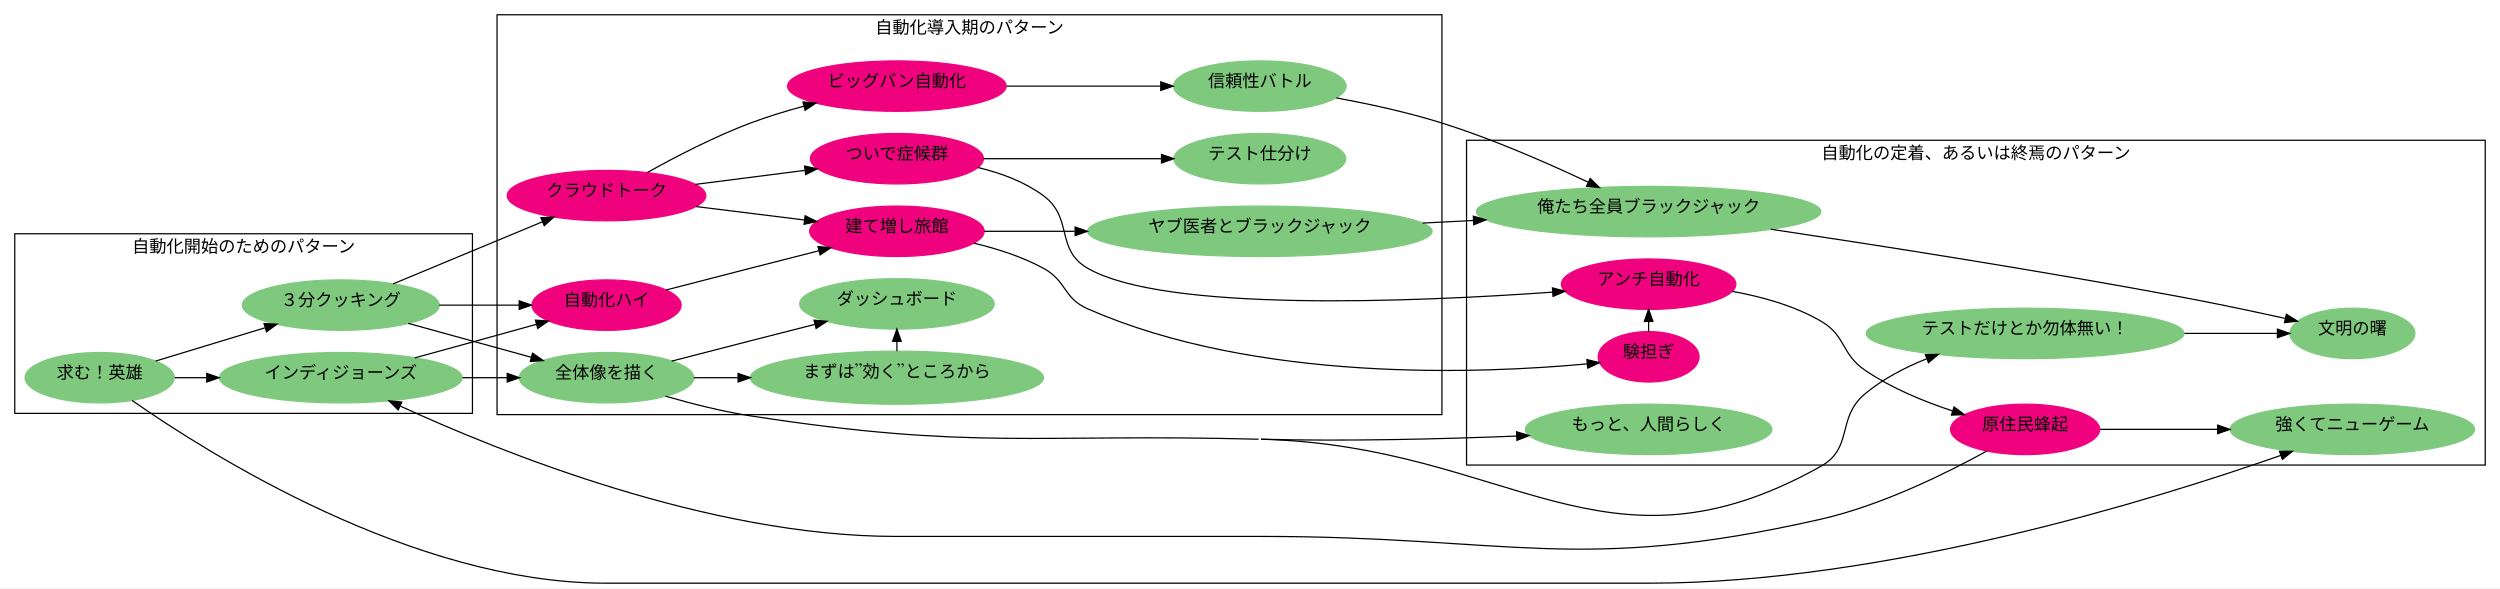
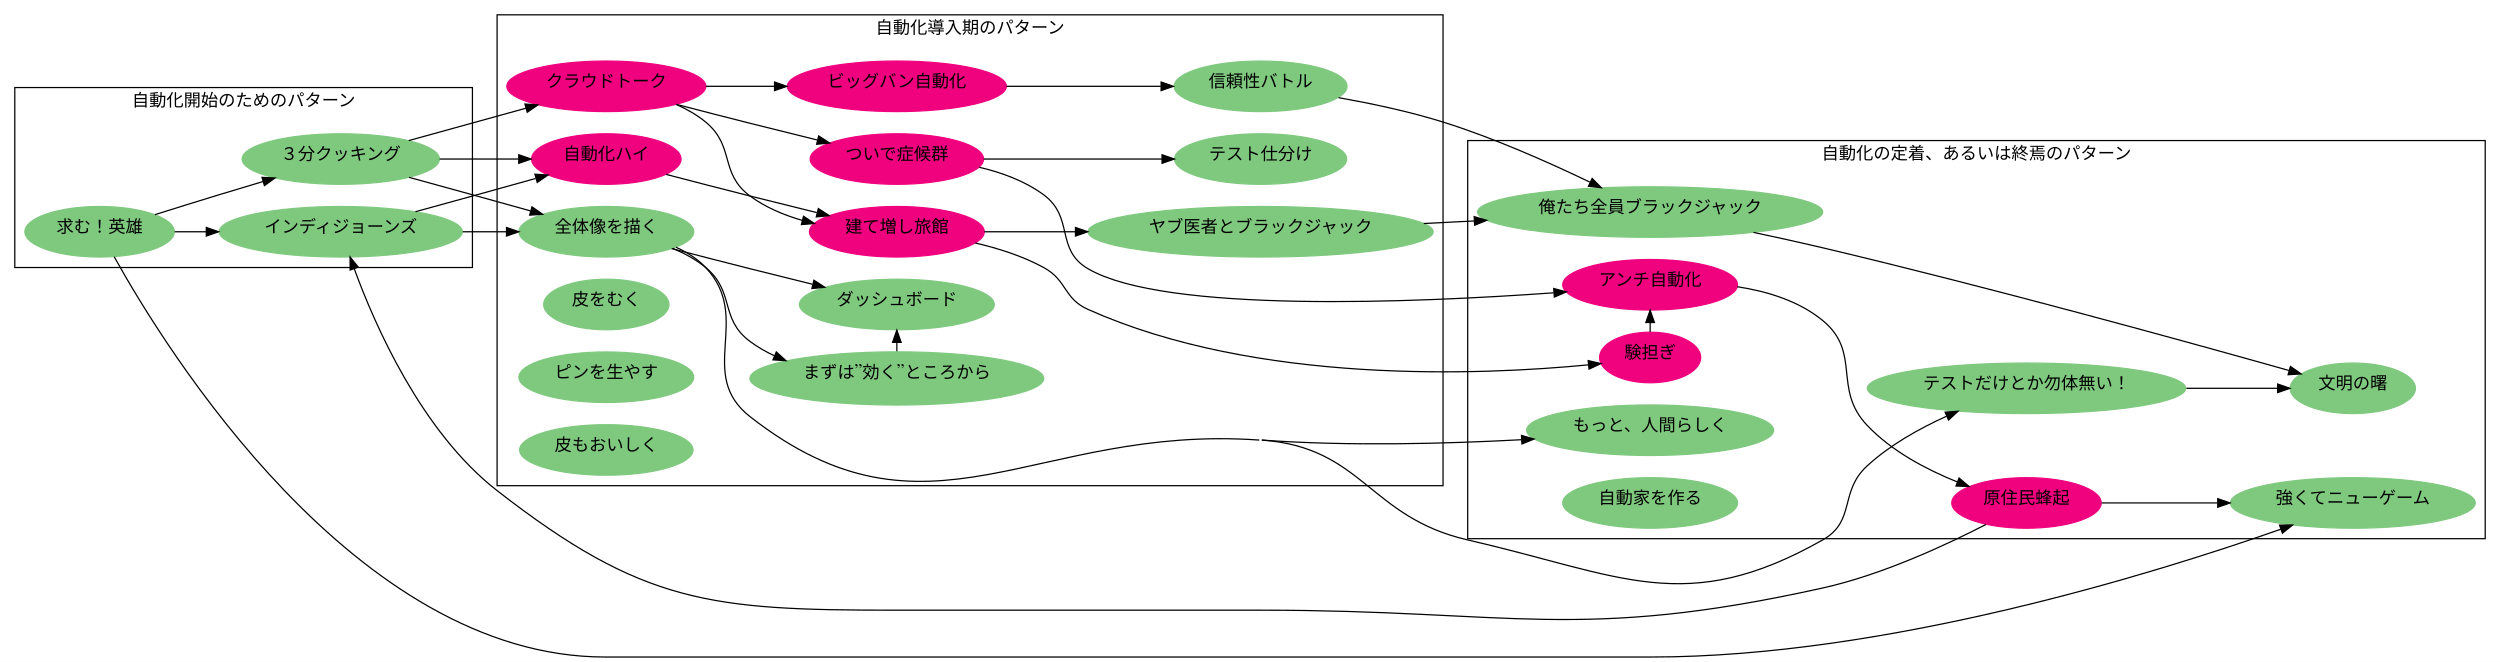
- <svg xmlns="http://www.w3.org/2000/svg" width="2032pt" height="478pt" viewBox="0.00 0.00 2032.00 478.00">
-   <g id="graph0" class="graph" transform="scale(1 1) rotate(0) translate(4 474)">
-     <polygon fill="white" stroke="none" points="-4,4 -4,-474 2028,-474 2028,4 -4,4" />
+ <svg xmlns="http://www.w3.org/2000/svg" width="2028pt" height="537pt" viewBox="0.00 0.00 2028.18 537.00">
+   <g id="graph0" class="graph" transform="scale(1 1) rotate(0) translate(4 533)">
+     <polygon fill="white" stroke="none" points="-4,4 -4,-533 2024.18,-533 2024.18,4 -4,4" />
    <g id="clust1" class="cluster">
-       <polygon fill="none" stroke="black" points="8,-138 8,-284 380,-284 380,-138 8,-138" />
-       <text text-anchor="middle" x="194" y="-268.8" font-family="Times,serif" font-size="14.00">自動化開始のためのパターン</text>
+       <polygon fill="none" stroke="black" points="8,-316 8,-462 379.273,-462 379.273,-316 8,-316" />
+       <text text-anchor="middle" x="193.636" y="-446.8" font-family="Times,serif" font-size="14.00">自動化開始のためのパターン</text>
    </g>
    <g id="clust4" class="cluster">
-       <polygon fill="none" stroke="black" points="400,-137 400,-462 1168,-462 1168,-137 400,-137" />
-       <text text-anchor="middle" x="784" y="-446.8" font-family="Times,serif" font-size="14.00">自動化導入期のパターン</text>
+       <polygon fill="none" stroke="black" points="399.273,-139 399.273,-521 1166.7,-521 1166.7,-139 399.273,-139" />
+       <text text-anchor="middle" x="782.987" y="-505.8" font-family="Times,serif" font-size="14.00">自動化導入期のパターン</text>
    </g>
    <g id="clust8" class="cluster">
-       <polygon fill="none" stroke="black" points="1188,-96 1188,-360 2016,-360 2016,-96 1188,-96" />
-       <text text-anchor="middle" x="1602" y="-344.8" font-family="Times,serif" font-size="14.00">自動化の定着、あるいは終焉のパターン</text>
+       <polygon fill="none" stroke="black" points="1186.7,-96 1186.7,-419 2012.18,-419 2012.18,-96 1186.7,-96" />
+       <text text-anchor="middle" x="1599.44" y="-403.8" font-family="Times,serif" font-size="14.00">自動化の定着、あるいは終焉のパターン</text>
    </g>
    <g id="node1" class="node">
-       <ellipse fill="#7fc97f" stroke="#7fc97f" cx="77" cy="-167" rx="60.623" ry="20.512" />
-       <text text-anchor="middle" x="77" y="-166.3" font-family="Times,serif" font-size="14.00">求む！英雄</text>
+       <ellipse fill="#7fc97f" stroke="#7fc97f" cx="76.811" cy="-345" rx="60.623" ry="20.512" />
+       <text text-anchor="middle" x="76.811" y="-344.3" font-family="Times,serif" font-size="14.00">求む！英雄</text>
    </g>
    <g id="node2" class="node">
-       <ellipse fill="#7fc97f" stroke="#7fc97f" cx="273" cy="-226" rx="80.032" ry="20.512" />
-       <text text-anchor="middle" x="273" y="-225.3" font-family="Times,serif" font-size="14.00">３分クッキング</text>
+       <ellipse fill="#7fc97f" stroke="#7fc97f" cx="272.448" cy="-404" rx="80.032" ry="20.512" />
+       <text text-anchor="middle" x="272.448" y="-403.3" font-family="Times,serif" font-size="14.00">３分クッキング</text>
    </g>
    <g id="edge1" class="edge">
-       <path fill="none" stroke="black" d="M122.508,-180.536C148.825,-188.54 182.521,-198.787 211.257,-207.527" />
-       <polygon fill="black" stroke="black" points="210.608,-210.988 221.194,-210.549 212.645,-204.29 210.608,-210.988" />
+       <path fill="none" stroke="black" d="M121.649,-358.881C137.951,-364.002 156.616,-369.817 173.622,-375 185.139,-378.51 197.437,-382.2 209.288,-385.728" />
+       <polygon fill="black" stroke="black" points="208.529,-389.154 219.112,-388.645 210.522,-382.443 208.529,-389.154" />
    </g>
    <g id="node3" class="node">
-       <ellipse fill="#7fc97f" stroke="#7fc97f" cx="273" cy="-167" rx="98.651" ry="20.512" />
-       <text text-anchor="middle" x="273" y="-166.3" font-family="Times,serif" font-size="14.00">インディジョーンズ</text>
+       <ellipse fill="#7fc97f" stroke="#7fc97f" cx="272.448" cy="-345" rx="98.651" ry="20.512" />
+       <text text-anchor="middle" x="272.448" y="-344.3" font-family="Times,serif" font-size="14.00">インディジョーンズ</text>
    </g>
    <g id="edge7" class="edge">
-       <path fill="none" stroke="black" d="M138.054,-167C146.382,-167 155.137,-167 164.016,-167" />
-       <polygon fill="black" stroke="black" points="164.078,-170.5 174.078,-167 164.078,-163.5 164.078,-170.5" />
+       <path fill="none" stroke="black" d="M137.753,-345C145.896,-345 154.448,-345 163.125,-345" />
+       <polygon fill="black" stroke="black" points="163.352,-348.5 173.352,-345 163.352,-341.5 163.352,-348.5" />
+     </g>
+     <g id="node25" class="node">
+       <ellipse fill="#7fc97f" stroke="#7fc97f" cx="1904.77" cy="-125" rx="99.338" ry="20.512" />
+       <text text-anchor="middle" x="1904.77" y="-124.3" font-family="Times,serif" font-size="14.00">強くてニューゲーム</text>
+     </g>
+     <g id="edge10" class="edge">
+       <path fill="none" stroke="black" d="M88.646,-324.707C129.761,-250.754 284.119,-0 486.883,-0 486.883,-0 486.883,-0 1335.71,-0 1526.47,-0 1745.02,-68.065 1846.47,-103.742" />
+       <polygon fill="black" stroke="black" points="1845.32,-107.049 1855.92,-107.091 1847.66,-100.451 1845.32,-107.049" />
+     </g>
+     <g id="node4" class="node">
+       <ellipse fill="#7fc97f" stroke="#7fc97f" cx="487.883" cy="-345" rx="70.922" ry="20.512" />
+       <text text-anchor="middle" x="487.883" y="-344.3" font-family="Times,serif" font-size="14.00">全体像を描く</text>
+     </g>
+     <g id="edge11" class="edge">
+       <path fill="none" stroke="black" d="M327.84,-389.144C344.362,-384.618 362.564,-379.618 379.273,-375 394.531,-370.783 410.998,-366.205 426.353,-361.925" />
+       <polygon fill="black" stroke="black" points="427.567,-365.22 436.259,-359.163 425.686,-358.478 427.567,-365.22" />
+     </g>
+     <g id="node6" class="node">
+       <ellipse fill="#f0027f" stroke="#f0027f" cx="487.883" cy="-463" rx="80.721" ry="20.512" />
+       <text text-anchor="middle" x="487.883" y="-462.3" font-family="Times,serif" font-size="14.00">クラウドトーク</text>
+     </g>
+     <g id="edge2" class="edge">
+       <path fill="none" stroke="black" d="M327.582,-418.964C356.557,-426.974 392.426,-436.889 422.787,-445.282" />
+       <polygon fill="black" stroke="black" points="421.864,-448.658 432.435,-447.949 423.729,-441.911 421.864,-448.658" />
+     </g>
+     <g id="node7" class="node">
+       <ellipse fill="#f0027f" stroke="#f0027f" cx="487.883" cy="-404" rx="60.623" ry="20.512" />
+       <text text-anchor="middle" x="487.883" y="-403.3" font-family="Times,serif" font-size="14.00">自動化ハイ</text>
+     </g>
+     <g id="edge12" class="edge">
+       <path fill="none" stroke="black" d="M352.62,-404C373.628,-404 396.165,-404 416.66,-404" />
+       <polygon fill="black" stroke="black" points="416.856,-407.5 426.856,-404 416.856,-400.5 416.856,-407.5" />
+     </g>
+     <g id="edge8" class="edge">
+       <path fill="none" stroke="black" d="M371.42,-345C383.286,-345 395.298,-345 406.862,-345" />
+       <polygon fill="black" stroke="black" points="406.895,-348.5 416.895,-345 406.895,-341.5 406.895,-348.5" />
+     </g>
+     <g id="edge13" class="edge">
+       <path fill="none" stroke="black" d="M333.066,-361.288C348.146,-365.422 364.308,-369.864 379.273,-374 395.915,-378.6 413.995,-383.629 430.502,-388.231" />
+       <polygon fill="black" stroke="black" points="429.976,-391.718 440.549,-391.035 431.857,-384.976 429.976,-391.718" />
+     </g>
+     <g id="node5" class="node">
+       <ellipse fill="#7fc97f" stroke="#7fc97f" cx="723.59" cy="-286" rx="79.052" ry="20.512" />
+       <text text-anchor="middle" x="723.59" y="-285.3" font-family="Times,serif" font-size="14.00">ダッシュボード</text>
+     </g>
+     <g id="edge14" class="edge">
+       <path fill="none" stroke="black" d="M540.929,-331.34C560.805,-326.164 583.685,-320.254 604.493,-315 620.851,-310.869 638.504,-306.492 655.05,-302.424" />
+       <polygon fill="black" stroke="black" points="656.31,-305.718 665.188,-299.936 654.642,-298.92 656.31,-305.718" />
+     </g>
+     <g id="node11" class="node">
+       <ellipse fill="#7fc97f" stroke="#7fc97f" cx="723.59" cy="-226" rx="119.193" ry="21.588" />
+       <text text-anchor="middle" x="723.59" y="-226.21" font-family="Times,serif" font-size="14.00">まずは”効く”ところから</text>
+     </g>
+     <g id="edge9" class="edge">
+       <path fill="none" stroke="black" d="M541.728,-331.525C551.272,-327.544 560.664,-322.46 568.493,-316 592.481,-296.208 579.541,-274.561 604.493,-256 610.503,-251.53 617.109,-247.722 624.032,-244.479" />
+       <polygon fill="black" stroke="black" points="625.806,-247.529 633.642,-240.398 623.07,-241.085 625.806,-247.529" />
+     </g>
+     <g id="node20" class="node">
+       <ellipse fill="#7fc97f" stroke="#7fc97f" cx="1334.71" cy="-184" rx="100.224" ry="20.512" />
+       <text text-anchor="middle" x="1334.71" y="-183.3" font-family="Times,serif" font-size="14.00">もっと、人間らしく</text>
+     </g>
+     <g id="edge15" class="edge">
+       <path fill="none" stroke="black" d="M1019.69,-176C1089.89,-170.917 1169.12,-172.993 1230.44,-176.301" />
+       <polygon fill="black" stroke="black" points="1230.33,-179.8 1240.51,-176.864 1230.72,-172.811 1230.33,-179.8" />
    </g>
    <g id="node22" class="node">
-       <ellipse fill="#7fc97f" stroke="#7fc97f" cx="1908" cy="-125" rx="99.338" ry="20.512" />
-       <text text-anchor="middle" x="1908" y="-124.3" font-family="Times,serif" font-size="14.00">強くてニューゲーム</text>
-     </g>
-     <g id="edge10" class="edge">
-       <path fill="none" stroke="black" d="M103.381,-148.49C165.589,-105.01 331.977,-0 488,-0 488,-0 488,-0 1337,-0 1528.63,-0 1748.25,-68.24 1849.89,-103.879" />
-       <polygon fill="black" stroke="black" points="1848.76,-107.191 1859.36,-107.223 1851.09,-100.591 1848.76,-107.191" />
-     </g>
-     <g id="node4" class="node">
-       <ellipse fill="#7fc97f" stroke="#7fc97f" cx="489" cy="-167" rx="70.922" ry="20.512" />
-       <text text-anchor="middle" x="489" y="-166.3" font-family="Times,serif" font-size="14.00">全体像を描く</text>
-     </g>
-     <g id="edge11" class="edge">
-       <path fill="none" stroke="black" d="M327.725,-211.188C358.113,-202.81 396.197,-192.31 427.616,-183.648" />
-       <polygon fill="black" stroke="black" points="428.854,-186.937 437.564,-180.905 426.994,-180.189 428.854,-186.937" />
-     </g>
-     <g id="node6" class="node">
-       <ellipse fill="#f0027f" stroke="#f0027f" cx="489" cy="-315" rx="80.721" ry="20.512" />
-       <text text-anchor="middle" x="489" y="-314.3" font-family="Times,serif" font-size="14.00">クラウドトーク</text>
-     </g>
-     <g id="edge2" class="edge">
-       <path fill="none" stroke="black" d="M315.515,-243.266C350.104,-257.651 399.527,-278.205 436.609,-293.627" />
-       <polygon fill="black" stroke="black" points="435.658,-297.022 446.236,-297.631 438.346,-290.559 435.658,-297.022" />
-     </g>
-     <g id="node7" class="node">
-       <ellipse fill="#f0027f" stroke="#f0027f" cx="489" cy="-226" rx="60.623" ry="20.512" />
-       <text text-anchor="middle" x="489" y="-225.3" font-family="Times,serif" font-size="14.00">自動化ハイ</text>
-     </g>
-     <g id="edge12" class="edge">
-       <path fill="none" stroke="black" d="M353.078,-226C374.36,-226 397.228,-226 417.979,-226" />
-       <polygon fill="black" stroke="black" points="417.98,-229.5 427.98,-226 417.98,-222.5 417.98,-229.5" />
-     </g>
-     <g id="edge8" class="edge">
-       <path fill="none" stroke="black" d="M371.919,-167C384.006,-167 396.249,-167 408.025,-167" />
-       <polygon fill="black" stroke="black" points="408.237,-170.5 418.237,-167 408.237,-163.5 408.237,-170.5" />
-     </g>
-     <g id="edge13" class="edge">
-       <path fill="none" stroke="black" d="M333.16,-183.141C348.423,-187.318 364.826,-191.817 380,-196 396.937,-200.669 415.36,-205.776 432.114,-210.431" />
-       <polygon fill="black" stroke="black" points="431.19,-213.807 441.762,-213.114 433.065,-207.063 431.19,-213.807" />
-     </g>
-     <g id="node5" class="node">
-       <ellipse fill="#7fc97f" stroke="#7fc97f" cx="725" cy="-227" rx="79.052" ry="20.512" />
-       <text text-anchor="middle" x="725" y="-226.3" font-family="Times,serif" font-size="14.00">ダッシュボード</text>
-     </g>
-     <g id="edge14" class="edge">
-       <path fill="none" stroke="black" d="M541.958,-180.486C561.971,-185.668 585.044,-191.626 606,-197 622.945,-201.345 641.266,-206.016 658.302,-210.348" />
-       <polygon fill="black" stroke="black" points="657.61,-213.784 668.164,-212.855 659.335,-206.999 657.61,-213.784" />
-     </g>
-     <g id="node11" class="node">
-       <ellipse fill="#7fc97f" stroke="#7fc97f" cx="725" cy="-167" rx="119.193" ry="21.588" />
-       <text text-anchor="middle" x="725" y="-167.21" font-family="Times,serif" font-size="14.00">まずは”効く”ところから</text>
-     </g>
-     <g id="edge9" class="edge">
-       <path fill="none" stroke="black" d="M559.891,-167C571.254,-167 583.328,-167 595.571,-167" />
-       <polygon fill="black" stroke="black" points="595.883,-170.5 605.883,-167 595.883,-163.5 595.883,-170.5" />
+       <ellipse fill="#7fc97f" stroke="#7fc97f" cx="1640.03" cy="-218" rx="129.132" ry="20.512" />
+       <text text-anchor="middle" x="1640.03" y="-217.3" font-family="Times,serif" font-size="14.00">テストだけとか勿体無い！</text>
+     </g>
+     <g id="edge16" class="edge">
+       <path fill="none" stroke="black" d="M1019.69,-176C1101.97,-170.043 1106.3,-113.469 1186.7,-95 1311.46,-66.342 1363.32,-31.931 1474.71,-95 1501.78,-110.322 1487.82,-133.953 1510.71,-155 1529.18,-171.974 1553.06,-185.365 1575.21,-195.356" />
+       <polygon fill="black" stroke="black" points="1574.01,-198.65 1584.57,-199.43 1576.8,-192.231 1574.01,-198.65" />
+       <path fill="none" stroke="black" d="M544.349,-332.469C553.323,-328.419 561.838,-323.068 568.493,-316 606.956,-275.151 560.299,-229.568 604.493,-195 749.297,-81.737 834.314,-188.991 1017.69,-176" />
+     </g>
+     <g id="node8" class="node">
+       <ellipse fill="#f0027f" stroke="#f0027f" cx="723.59" cy="-463" rx="88.852" ry="20.512" />
+       <text text-anchor="middle" x="723.59" y="-462.3" font-family="Times,serif" font-size="14.00">ビッグバン自動化</text>
+     </g>
+     <g id="edge18" class="edge">
+       <path fill="none" stroke="black" d="M568.658,-463C586.509,-463 605.649,-463 624.156,-463" />
+       <polygon fill="black" stroke="black" points="624.36,-466.5 634.36,-463 624.36,-459.5 624.36,-466.5" />
+     </g>
+     <g id="node9" class="node">
+       <ellipse fill="#f0027f" stroke="#f0027f" cx="723.59" cy="-404" rx="70.328" ry="20.512" />
+       <text text-anchor="middle" x="723.59" y="-403.3" font-family="Times,serif" font-size="14.00">ついで症候群</text>
+     </g>
+     <g id="edge19" class="edge">
+       <path fill="none" stroke="black" d="M544.708,-448.356C563.67,-443.424 584.991,-437.924 604.493,-433 622.118,-428.55 641.246,-423.812 658.873,-419.485" />
+       <polygon fill="black" stroke="black" points="660.175,-422.769 669.055,-416.989 658.509,-415.97 660.175,-422.769" />
+     </g>
+     <g id="node10" class="node">
+       <ellipse fill="#f0027f" stroke="#f0027f" cx="723.59" cy="-345" rx="70.922" ry="20.512" />
+       <text text-anchor="middle" x="723.59" y="-344.3" font-family="Times,serif" font-size="14.00">建て増し旅館</text>
+     </g>
+     <g id="edge3" class="edge">
+       <path fill="none" stroke="black" d="M544.627,-448.279C553.162,-444.498 561.459,-439.804 568.493,-434 592.481,-414.208 579.468,-392.462 604.493,-374 616.897,-364.85 631.831,-358.56 646.843,-354.243" />
+       <polygon fill="black" stroke="black" points="647.896,-357.586 656.693,-351.681 646.134,-350.811 647.896,-357.586" />
+     </g>
+     <g id="edge20" class="edge">
+       <path fill="none" stroke="black" d="M536.377,-391.526C557.255,-386.081 582.076,-379.661 604.493,-374 622.032,-369.571 641.06,-364.858 658.616,-360.548" />
+       <polygon fill="black" stroke="black" points="659.88,-363.841 668.76,-358.061 658.214,-357.043 659.88,-363.841" />
+     </g>
+     <g id="node13" class="node">
+       <ellipse fill="#7fc97f" stroke="#7fc97f" cx="1018.69" cy="-463" rx="70.13" ry="20.512" />
+       <text text-anchor="middle" x="1018.69" y="-462.3" font-family="Times,serif" font-size="14.00">信頼性バトル</text>
+     </g>
+     <g id="edge22" class="edge">
+       <path fill="none" stroke="black" d="M812.53,-463C852.312,-463 898.992,-463 937.767,-463" />
+       <polygon fill="black" stroke="black" points="937.962,-466.5 947.962,-463 937.962,-459.5 937.962,-466.5" />
+     </g>
+     <g id="node12" class="node">
+       <ellipse fill="#7fc97f" stroke="#7fc97f" cx="1018.69" cy="-404" rx="69.838" ry="20.512" />
+       <text text-anchor="middle" x="1018.69" y="-403.3" font-family="Times,serif" font-size="14.00">テスト仕分け</text>
+     </g>
+     <g id="edge25" class="edge">
+       <path fill="none" stroke="black" d="M794.051,-404C837.489,-404 893.558,-404 938.689,-404" />
+       <polygon fill="black" stroke="black" points="938.73,-407.5 948.73,-404 938.73,-400.5 938.73,-407.5" />
+     </g>
+     <g id="node18" class="node">
+       <ellipse fill="#f0027f" stroke="#f0027f" cx="1334.71" cy="-302" rx="70.922" ry="20.512" />
+       <text text-anchor="middle" x="1334.71" y="-301.3" font-family="Times,serif" font-size="14.00">アンチ自動化</text>
+     </g>
+     <g id="edge24" class="edge">
+       <path fill="none" stroke="black" d="M790.486,-397.319C808.685,-393.058 827.566,-386.154 842.686,-375 867.712,-356.538 851.846,-330.707 878.686,-315 940.612,-278.76 1143.62,-287.39 1256.41,-295.47" />
+       <polygon fill="black" stroke="black" points="1256.47,-298.984 1266.7,-296.223 1256.98,-292.002 1256.47,-298.984" />
+     </g>
+     <g id="node14" class="node">
+       <ellipse fill="#7fc97f" stroke="#7fc97f" cx="1018.69" cy="-345" rx="140.014" ry="20.512" />
+       <text text-anchor="middle" x="1018.69" y="-344.3" font-family="Times,serif" font-size="14.00">ヤブ医者とブラックジャック</text>
+     </g>
+     <g id="edge4" class="edge">
+       <path fill="none" stroke="black" d="M794.423,-345C816.77,-345 842.432,-345 868.215,-345" />
+       <polygon fill="black" stroke="black" points="868.482,-348.5 878.482,-345 868.482,-341.5 868.482,-348.5" />
+     </g>
+     <g id="node23" class="node">
+       <ellipse fill="#f0027f" stroke="#f0027f" cx="1334.71" cy="-243" rx="41.024" ry="20.512" />
+       <text text-anchor="middle" x="1334.71" y="-242.3" font-family="Times,serif" font-size="14.00">験担ぎ</text>
+     </g>
+     <g id="edge21" class="edge">
+       <path fill="none" stroke="black" d="M787.197,-335.913C805.798,-331.581 825.722,-325.241 842.686,-316 862.012,-305.472 858.601,-290.997 878.686,-282 1015.49,-220.716 1198.41,-228.681 1284.71,-237.035" />
+       <polygon fill="black" stroke="black" points="1284.44,-240.526 1294.75,-238.052 1285.15,-233.562 1284.44,-240.526" />
+     </g>
+     <g id="edge17" class="edge">
+       <path fill="none" stroke="black" d="M723.59,-248.031C723.59,-250.361 723.59,-252.691 723.59,-255.021" />
+       <polygon fill="black" stroke="black" points="720.09,-255.236 723.59,-265.236 727.09,-255.236 720.09,-255.236" />
+     </g>
+     <g id="node21" class="node">
+       <ellipse fill="#7fc97f" stroke="#7fc97f" cx="1334.71" cy="-361" rx="140.014" ry="20.512" />
+       <text text-anchor="middle" x="1334.71" y="-360.3" font-family="Times,serif" font-size="14.00">俺たち全員ブラックジャック</text>
+     </g>
+     <g id="edge23" class="edge">
+       <path fill="none" stroke="black" d="M1081.95,-453.804C1108.41,-449.107 1139.39,-442.55 1166.7,-434 1208.06,-421.049 1252.98,-401.058 1285.8,-385.268" />
+       <polygon fill="black" stroke="black" points="1287.68,-388.243 1295.15,-380.725 1284.63,-381.946 1287.68,-388.243" />
+     </g>
+     <g id="edge5" class="edge">
+       <path fill="none" stroke="black" d="M1151.04,-351.693C1164.5,-352.379 1178.22,-353.078 1191.79,-353.769" />
+       <polygon fill="black" stroke="black" points="1191.96,-357.282 1202.13,-354.296 1192.32,-350.291 1191.96,-357.282" />
+     </g>
+     <g id="node15" class="node">
+       <ellipse fill="#7fc97f" stroke="#7fc97f" cx="487.883" cy="-286" rx="50.824" ry="20.512" />
+       <text text-anchor="middle" x="487.883" y="-285.3" font-family="Times,serif" font-size="14.00">皮をむく</text>
+     </g>
+     <g id="node16" class="node">
+       <ellipse fill="#7fc97f" stroke="#7fc97f" cx="487.883" cy="-227" rx="70.922" ry="20.512" />
+       <text text-anchor="middle" x="487.883" y="-226.3" font-family="Times,serif" font-size="14.00">ピンを生やす</text>
    </g>
    <g id="node17" class="node">
-       <ellipse fill="#7fc97f" stroke="#7fc97f" cx="1336" cy="-125" rx="100.224" ry="20.512" />
-       <text text-anchor="middle" x="1336" y="-124.3" font-family="Times,serif" font-size="14.00">もっと、人間らしく</text>
-     </g>
-     <g id="edge15" class="edge">
-       <path fill="none" stroke="black" d="M1021,-117C1090.2,-115.195 1167.97,-117.146 1228.8,-119.573" />
-       <polygon fill="black" stroke="black" points="1228.67,-123.071 1238.8,-119.983 1228.95,-116.076 1228.67,-123.071" />
+       <ellipse fill="#7fc97f" stroke="#7fc97f" cx="487.883" cy="-168" rx="70.328" ry="20.512" />
+       <text text-anchor="middle" x="487.883" y="-167.3" font-family="Times,serif" font-size="14.00">皮もおいしく</text>
+     </g>
+     <g id="node24" class="node">
+       <ellipse fill="#f0027f" stroke="#f0027f" cx="1640.03" cy="-125" rx="60.623" ry="20.512" />
+       <text text-anchor="middle" x="1640.03" y="-124.3" font-family="Times,serif" font-size="14.00">原住民蜂起</text>
+     </g>
+     <g id="edge29" class="edge">
+       <path fill="none" stroke="black" d="M1405.36,-300.422C1429.53,-296.736 1455.38,-288.888 1474.71,-273 1506.41,-246.951 1482.52,-217.808 1510.71,-188 1530.6,-166.975 1558.99,-152.033 1584.01,-141.994" />
+       <polygon fill="black" stroke="black" points="1585.33,-145.237 1593.41,-138.385 1582.82,-138.702 1585.33,-145.237" />
    </g>
    <g id="node19" class="node">
-       <ellipse fill="#7fc97f" stroke="#7fc97f" cx="1642" cy="-203" rx="129.132" ry="20.512" />
-       <text text-anchor="middle" x="1642" y="-202.3" font-family="Times,serif" font-size="14.00">テストだけとか勿体無い！</text>
-     </g>
-     <g id="edge16" class="edge">
-       <path fill="none" stroke="black" d="M1021,-117C1223.39,-111.72 1299.45,4.095 1476,-95 1502.79,-110.035 1488.37,-134.376 1512,-154 1526.46,-166.009 1544.18,-175.26 1561.8,-182.315" />
-       <polygon fill="black" stroke="black" points="1560.96,-185.741 1571.55,-186.012 1563.44,-179.196 1560.96,-185.741" />
-       <path fill="none" stroke="black" d="M536.918,-151.999C557.84,-145.951 582.928,-139.571 606,-136 787.588,-107.895 835.313,-121.792 1019,-117" />
-     </g>
-     <g id="node8" class="node">
-       <ellipse fill="#f0027f" stroke="#f0027f" cx="725" cy="-404" rx="88.852" ry="20.512" />
-       <text text-anchor="middle" x="725" y="-403.3" font-family="Times,serif" font-size="14.00">ビッグバン自動化</text>
-     </g>
-     <g id="edge18" class="edge">
-       <path fill="none" stroke="black" d="M522.122,-333.779C544.932,-346.5 576.605,-362.944 606,-374 619.744,-379.169 634.718,-383.742 649.243,-387.662" />
-       <polygon fill="black" stroke="black" points="648.645,-391.123 659.206,-390.27 650.418,-384.351 648.645,-391.123" />
-     </g>
-     <g id="node9" class="node">
-       <ellipse fill="#f0027f" stroke="#f0027f" cx="725" cy="-345" rx="70.328" ry="20.512" />
-       <text text-anchor="middle" x="725" y="-344.3" font-family="Times,serif" font-size="14.00">ついで症候群</text>
-     </g>
-     <g id="edge19" class="edge">
-       <path fill="none" stroke="black" d="M561.161,-324.123C589.303,-327.731 621.648,-331.878 650.057,-335.52" />
-       <polygon fill="black" stroke="black" points="649.967,-339.037 660.331,-336.837 650.857,-332.094 649.967,-339.037" />
-     </g>
-     <g id="node10" class="node">
-       <ellipse fill="#f0027f" stroke="#f0027f" cx="725" cy="-286" rx="70.922" ry="20.512" />
-       <text text-anchor="middle" x="725" y="-285.3" font-family="Times,serif" font-size="14.00">建て増し旅館</text>
-     </g>
-     <g id="edge3" class="edge">
-       <path fill="none" stroke="black" d="M561.798,-306.102C589.677,-302.647 621.602,-298.69 649.714,-295.206" />
-       <polygon fill="black" stroke="black" points="650.39,-298.649 659.884,-293.946 649.529,-291.703 650.39,-298.649" />
-     </g>
-     <g id="edge20" class="edge">
-       <path fill="none" stroke="black" d="M537.397,-238.305C558.408,-243.748 583.432,-250.213 606,-256 624.054,-260.629 643.669,-265.629 661.629,-270.194" />
-       <polygon fill="black" stroke="black" points="660.861,-273.61 671.415,-272.68 662.585,-266.826 660.861,-273.61" />
-     </g>
-     <g id="node13" class="node">
-       <ellipse fill="#7fc97f" stroke="#7fc97f" cx="1020" cy="-404" rx="70.13" ry="20.512" />
-       <text text-anchor="middle" x="1020" y="-403.3" font-family="Times,serif" font-size="14.00">信頼性バトル</text>
-     </g>
-     <g id="edge22" class="edge">
-       <path fill="none" stroke="black" d="M814.307,-404C854.059,-404 900.637,-404 939.31,-404" />
-       <polygon fill="black" stroke="black" points="939.478,-407.5 949.478,-404 939.478,-400.5 939.478,-407.5" />
-     </g>
-     <g id="node12" class="node">
-       <ellipse fill="#7fc97f" stroke="#7fc97f" cx="1020" cy="-345" rx="69.838" ry="20.512" />
-       <text text-anchor="middle" x="1020" y="-344.3" font-family="Times,serif" font-size="14.00">テスト仕分け</text>
-     </g>
-     <g id="edge25" class="edge">
-       <path fill="none" stroke="black" d="M795.437,-345C838.859,-345 894.909,-345 940.023,-345" />
-       <polygon fill="black" stroke="black" points="940.062,-348.5 950.062,-345 940.061,-341.5 940.062,-348.5" />
-     </g>
-     <g id="node15" class="node">
-       <ellipse fill="#f0027f" stroke="#f0027f" cx="1336" cy="-243" rx="70.922" ry="20.512" />
-       <text text-anchor="middle" x="1336" y="-242.3" font-family="Times,serif" font-size="14.00">アンチ自動化</text>
-     </g>
-     <g id="edge24" class="edge">
-       <path fill="none" stroke="black" d="M790.889,-337.843C809.354,-333.44 828.61,-326.362 844,-315 868.713,-296.755 853.43,-271.416 880,-256 942.058,-219.993 1144.99,-228.525 1257.74,-236.529" />
-       <polygon fill="black" stroke="black" points="1257.8,-240.042 1268.03,-237.275 1258.31,-233.06 1257.8,-240.042" />
-     </g>
-     <g id="node14" class="node">
-       <ellipse fill="#7fc97f" stroke="#7fc97f" cx="1020" cy="-286" rx="140.014" ry="20.512" />
-       <text text-anchor="middle" x="1020" y="-285.3" font-family="Times,serif" font-size="14.00">ヤブ医者とブラックジャック</text>
-     </g>
-     <g id="edge4" class="edge">
-       <path fill="none" stroke="black" d="M795.809,-286C818.148,-286 843.801,-286 869.575,-286" />
-       <polygon fill="black" stroke="black" points="869.838,-289.5 879.838,-286 869.838,-282.5 869.838,-289.5" />
-     </g>
-     <g id="node20" class="node">
-       <ellipse fill="#f0027f" stroke="#f0027f" cx="1336" cy="-184" rx="41.024" ry="20.512" />
-       <text text-anchor="middle" x="1336" y="-183.3" font-family="Times,serif" font-size="14.00">験担ぎ</text>
-     </g>
-     <g id="edge21" class="edge">
-       <path fill="none" stroke="black" d="M787.562,-276.368C806.404,-271.861 826.706,-265.346 844,-256 863.095,-245.681 860.126,-231.726 880,-223 1017.25,-162.738 1199.94,-170.215 1286.1,-178.245" />
-       <polygon fill="black" stroke="black" points="1285.82,-181.735 1296.12,-179.223 1286.5,-174.768 1285.82,-181.735" />
-     </g>
-     <g id="edge17" class="edge">
-       <path fill="none" stroke="black" d="M725,-188.562C725,-191.19 725,-193.818 725,-196.445" />
-       <polygon fill="black" stroke="black" points="721.5,-196.58 725,-206.58 728.5,-196.58 721.5,-196.58" />
-     </g>
-     <g id="node18" class="node">
-       <ellipse fill="#7fc97f" stroke="#7fc97f" cx="1336" cy="-302" rx="140.014" ry="20.512" />
-       <text text-anchor="middle" x="1336" y="-301.3" font-family="Times,serif" font-size="14.00">俺たち全員ブラックジャック</text>
-     </g>
-     <g id="edge23" class="edge">
-       <path fill="none" stroke="black" d="M1082.15,-394.43C1108.83,-389.511 1140.29,-382.699 1168,-374 1209.13,-361.089 1253.88,-341.472 1286.7,-325.973" />
-       <polygon fill="black" stroke="black" points="1288.53,-328.976 1296.06,-321.514 1285.52,-322.658 1288.53,-328.976" />
-     </g>
-     <g id="edge5" class="edge">
-       <path fill="none" stroke="black" d="M1152.34,-292.693C1165.87,-293.382 1179.66,-294.084 1193.29,-294.779" />
-       <polygon fill="black" stroke="black" points="1193.51,-298.295 1203.68,-295.308 1193.87,-291.304 1193.51,-298.295" />
-     </g>
-     <g id="node21" class="node">
-       <ellipse fill="#f0027f" stroke="#f0027f" cx="1642" cy="-125" rx="60.623" ry="20.512" />
-       <text text-anchor="middle" x="1642" y="-124.3" font-family="Times,serif" font-size="14.00">原住民蜂起</text>
-     </g>
-     <g id="edge29" class="edge">
-       <path fill="none" stroke="black" d="M1404.09,-237.138C1427.98,-232.883 1454.32,-225.565 1476,-213 1496.69,-201.007 1492.22,-186.448 1512,-173 1533.35,-158.481 1559.67,-147.667 1582.95,-140.017" />
-       <polygon fill="black" stroke="black" points="1584.23,-143.281 1592.71,-136.93 1582.12,-136.606 1584.23,-143.281" />
-     </g>
-     <g id="node16" class="node">
-       <ellipse fill="#7fc97f" stroke="#7fc97f" cx="1908" cy="-203" rx="50.824" ry="20.512" />
-       <text text-anchor="middle" x="1908" y="-202.3" font-family="Times,serif" font-size="14.00">文明の曙</text>
+       <ellipse fill="#7fc97f" stroke="#7fc97f" cx="1904.77" cy="-218" rx="50.824" ry="20.512" />
+       <text text-anchor="middle" x="1904.77" y="-217.3" font-family="Times,serif" font-size="14.00">文明の曙</text>
    </g>
    <g id="edge6" class="edge">
-       <path fill="none" stroke="black" d="M1435.3,-287.675C1523.63,-274.448 1656.79,-253.629 1772,-232 1798.92,-226.946 1828.7,-220.627 1853.43,-215.178" />
-       <polygon fill="black" stroke="black" points="1854.34,-218.562 1863.34,-212.981 1852.82,-211.728 1854.34,-218.562" />
+       <path fill="none" stroke="black" d="M1418.56,-344.48C1437.08,-340.575 1456.6,-336.292 1474.71,-332 1612.26,-299.404 1772.94,-255.001 1853.01,-232.439" />
+       <polygon fill="black" stroke="black" points="1854.16,-235.751 1862.83,-229.666 1852.26,-229.014 1854.16,-235.751" />
    </g>
    <g id="edge26" class="edge">
-       <path fill="none" stroke="black" d="M1771.52,-203C1797.9,-203 1824.47,-203 1847,-203" />
-       <polygon fill="black" stroke="black" points="1847.06,-206.5 1857.06,-203 1847.06,-199.5 1847.06,-206.5" />
+       <path fill="none" stroke="black" d="M1769.7,-218C1795.52,-218 1821.47,-218 1843.58,-218" />
+       <polygon fill="black" stroke="black" points="1843.77,-221.5 1853.77,-218 1843.77,-214.5 1843.77,-221.5" />
    </g>
    <g id="edge28" class="edge">
-       <path fill="none" stroke="black" d="M1336,-204.281C1336,-207.068 1336,-209.855 1336,-212.642" />
-       <polygon fill="black" stroke="black" points="1332.5,-212.733 1336,-222.733 1339.5,-212.733 1332.5,-212.733" />
+       <path fill="none" stroke="black" d="M1334.71,-263.742C1334.71,-266.222 1334.71,-268.702 1334.71,-271.182" />
+       <polygon fill="black" stroke="black" points="1331.21,-271.377 1334.71,-281.377 1338.21,-271.377 1331.21,-271.377" />
    </g>
    <g id="edge30" class="edge">
-       <path fill="none" stroke="black" d="M1610.91,-107.417C1578.74,-89.66 1525.63,-63.289 1476,-52 1278.72,-7.128 1223.32,-38 1021,-38 724,-38 724,-38 724,-38 572.101,-38 402.139,-106.761 321.455,-143.879" />
-       <polygon fill="black" stroke="black" points="319.659,-140.854 312.065,-148.242 322.609,-147.202 319.659,-140.854" />
+       <path fill="none" stroke="black" d="M1607.12,-107.539C1574.82,-90.852 1522.89,-66.7 1474.71,-56 1277.14,-12.119 1222.08,-38 1019.69,-38 722.59,-38 722.59,-38 722.59,-38 572.566,-38 517.677,-42.872 399.273,-135 337.994,-182.68 300.098,-269.25 283.419,-314.925" />
+       <polygon fill="black" stroke="black" points="280.048,-313.957 279.997,-324.552 286.644,-316.302 280.048,-313.957" />
    </g>
    <g id="edge31" class="edge">
-       <path fill="none" stroke="black" d="M1702.91,-125C1731.17,-125 1765.79,-125 1798.44,-125" />
-       <polygon fill="black" stroke="black" points="1798.5,-128.5 1808.5,-125 1798.5,-121.5 1798.5,-128.5" />
+       <path fill="none" stroke="black" d="M1700.98,-125C1728.79,-125 1762.73,-125 1794.84,-125" />
+       <polygon fill="black" stroke="black" points="1795.19,-128.5 1805.19,-125 1795.19,-121.5 1795.19,-128.5" />
+     </g>
+     <g id="node26" class="node">
+       <ellipse fill="#7fc97f" stroke="#7fc97f" cx="1334.71" cy="-125" rx="70.922" ry="20.512" />
+       <text text-anchor="middle" x="1334.71" y="-124.3" font-family="Times,serif" font-size="14.00">自動家を作る</text>
    </g>
  </g>
</svg>
